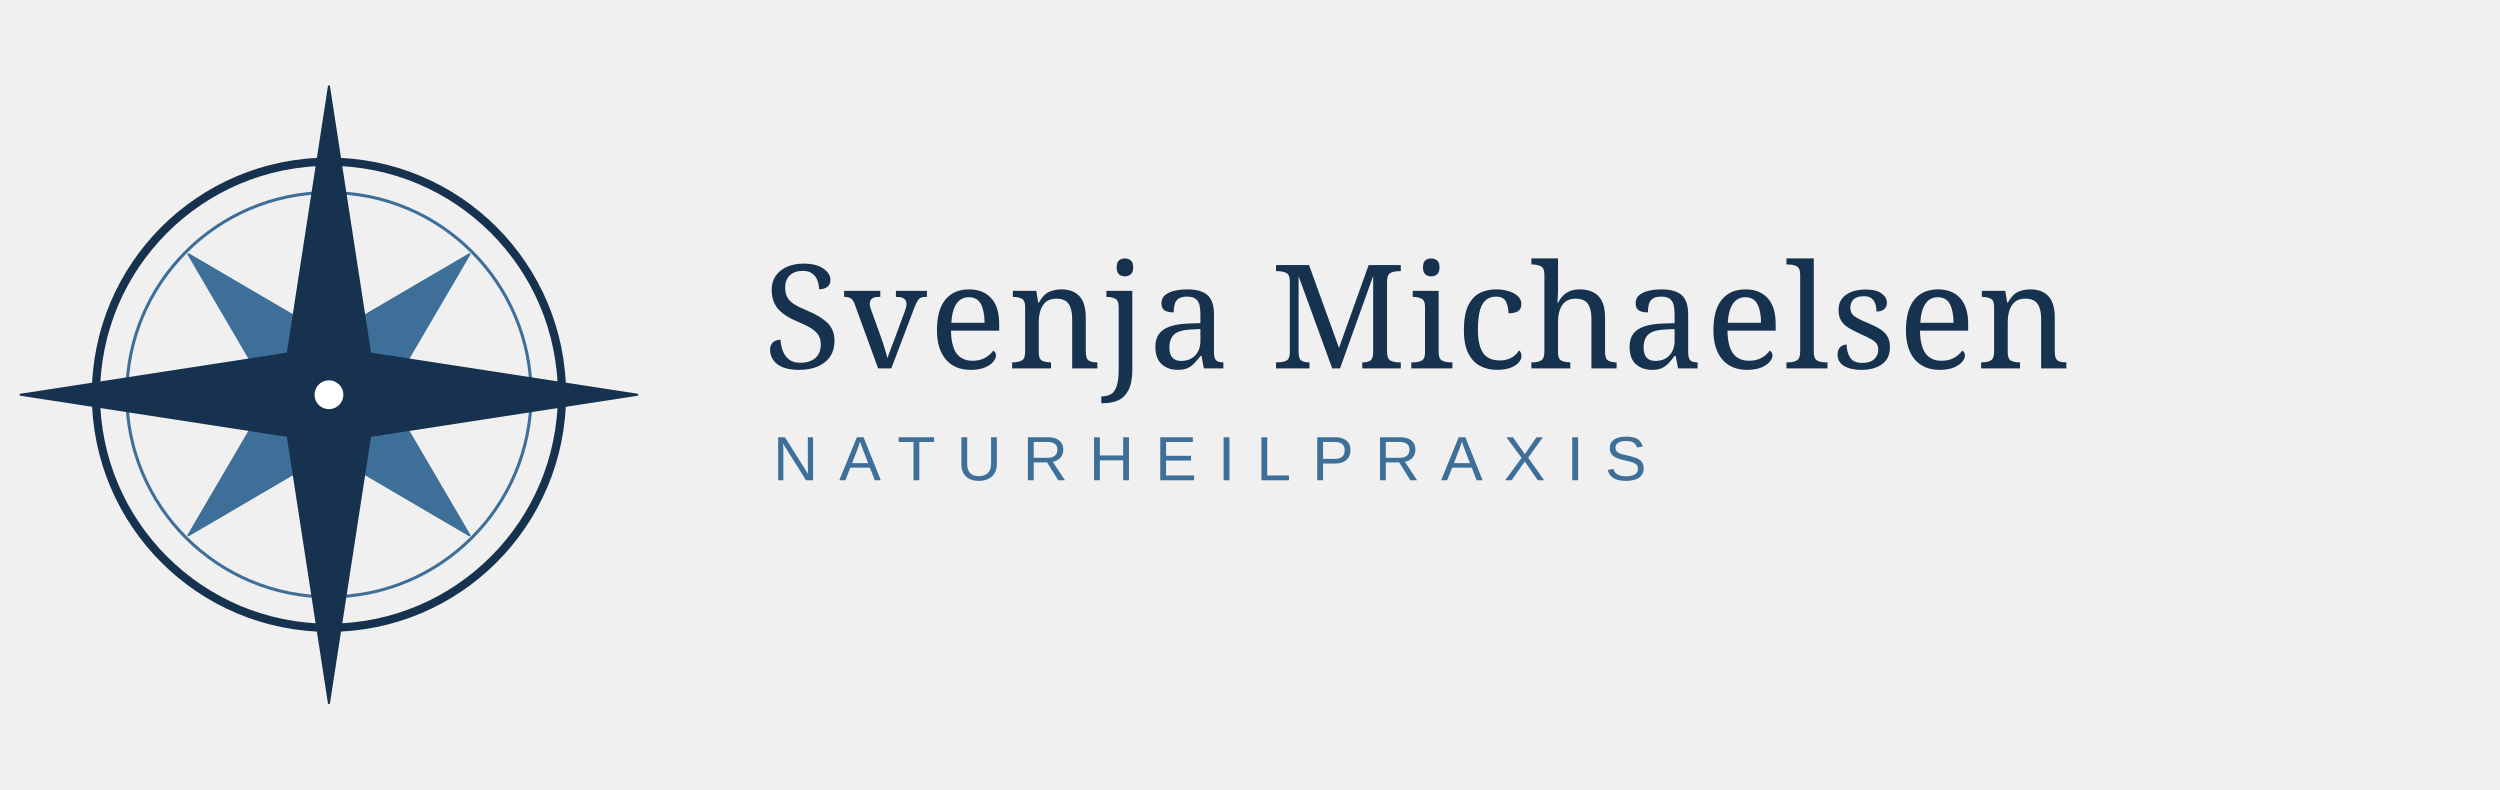
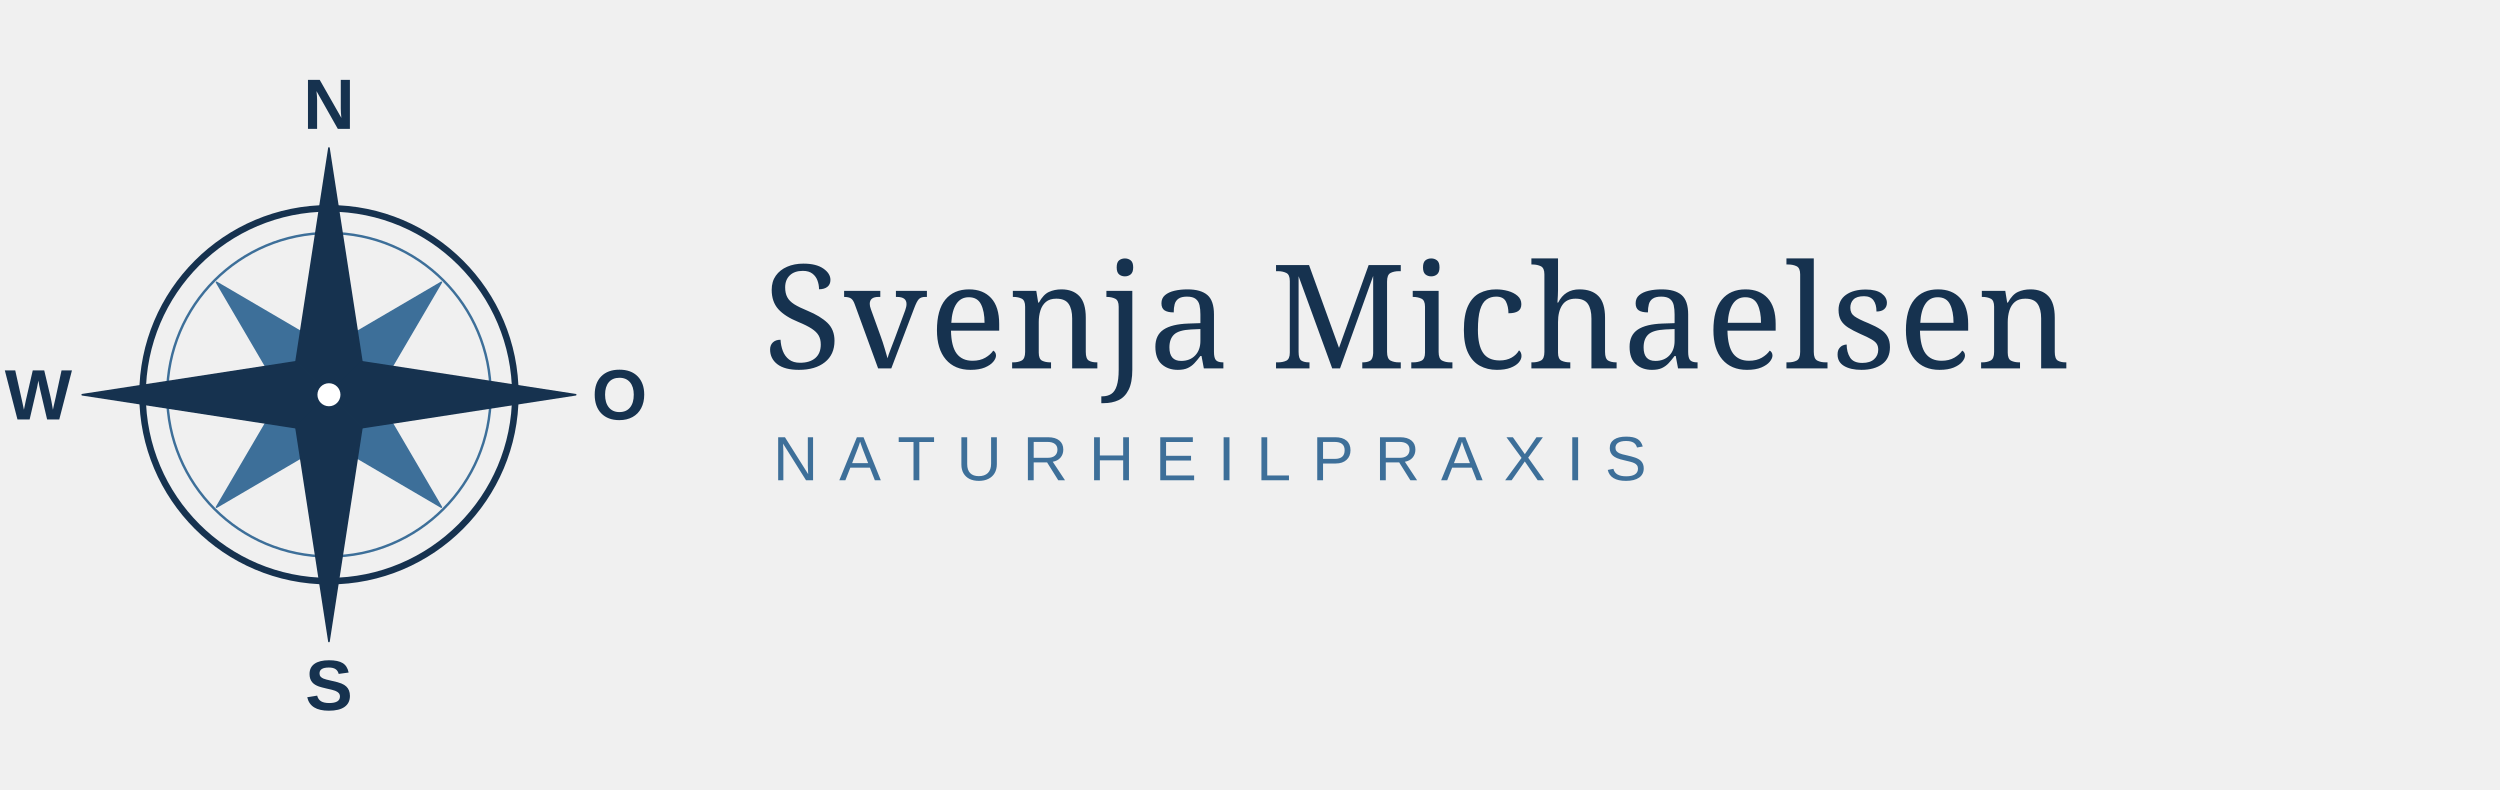
<svg xmlns="http://www.w3.org/2000/svg" viewBox="0 0 760 240" role="img" aria-label="Naturheilpraxis Svenja Michaelsen">
-   <svg x="0" y="20" width="200" height="200" viewBox="24 24 192 192">
+   <svg x="0" y="20" width="200" height="200" viewBox="0 0 240 240">
    <circle cx="120.0" cy="120.0" r="68" fill="none" stroke="#16324f" stroke-width="2.4" />
    <circle cx="120.0" cy="120.0" r="59" fill="none" stroke="#3d6f99" stroke-width="0.9" />
    <path d="M120.00,120.00 L120.00,103.00 L161.01,78.99 L137.00,120.00 Z" fill="#3d6f99" stroke="#3d6f99" stroke-width="0.6" stroke-linejoin="round" />
    <path d="M120.00,120.00 L137.00,120.00 L161.01,161.01 L120.00,137.00 Z" fill="#3d6f99" stroke="#3d6f99" stroke-width="0.6" stroke-linejoin="round" />
    <path d="M120.00,120.00 L120.00,137.00 L78.99,161.01 L103.00,120.00 Z" fill="#3d6f99" stroke="#3d6f99" stroke-width="0.6" stroke-linejoin="round" />
    <path d="M120.00,120.00 L103.00,120.00 L78.99,78.99 L120.00,103.00 Z" fill="#3d6f99" stroke="#3d6f99" stroke-width="0.6" stroke-linejoin="round" />
    <path d="M120.00,120.00 L107.98,107.98 L120.00,30.00 L132.02,107.98 Z" fill="#16324f" stroke="#16324f" stroke-width="0.6" stroke-linejoin="round" />
    <path d="M120.00,120.00 L132.02,107.98 L210.00,120.00 L132.02,132.02 Z" fill="#16324f" stroke="#16324f" stroke-width="0.6" stroke-linejoin="round" />
    <path d="M120.00,120.00 L132.02,132.02 L120.00,210.00 L107.98,132.02 Z" fill="#16324f" stroke="#16324f" stroke-width="0.6" stroke-linejoin="round" />
    <path d="M120.00,120.00 L107.98,132.02 L30.00,120.00 L107.98,107.98 Z" fill="#16324f" stroke="#16324f" stroke-width="0.6" stroke-linejoin="round" />
    <circle cx="120.0" cy="120.0" r="5" fill="#ffffff" stroke="#16324f" stroke-width="1.6" />
+     <text x="120.0" y="14.0" fill="#16324f" font-family="Arial,Helvetica,sans-serif" font-size="26" font-weight="700" text-anchor="middle" dominant-baseline="central">N</text>
+     <text x="226.0" y="120.0" fill="#16324f" font-family="Arial,Helvetica,sans-serif" font-size="26" font-weight="700" text-anchor="middle" dominant-baseline="central">O</text>
+     <text x="120.0" y="226.0" fill="#16324f" font-family="Arial,Helvetica,sans-serif" font-size="26" font-weight="700" text-anchor="middle" dominant-baseline="central">S</text>
+     <text x="14.0" y="120.0" fill="#16324f" font-family="Arial,Helvetica,sans-serif" font-size="26" font-weight="700" text-anchor="middle" dominant-baseline="central">W</text>
  </svg>
  <text x="232" y="112" fill="#16324f" font-family="Georgia,serif" font-size="44" letter-spacing="0.5">Svenja Michaelsen</text>
  <text x="235" y="146" fill="#3d6f99" font-family="Arial,Helvetica,sans-serif" font-size="19" letter-spacing="6.4">NATURHEILPRAXIS</text>
</svg>
